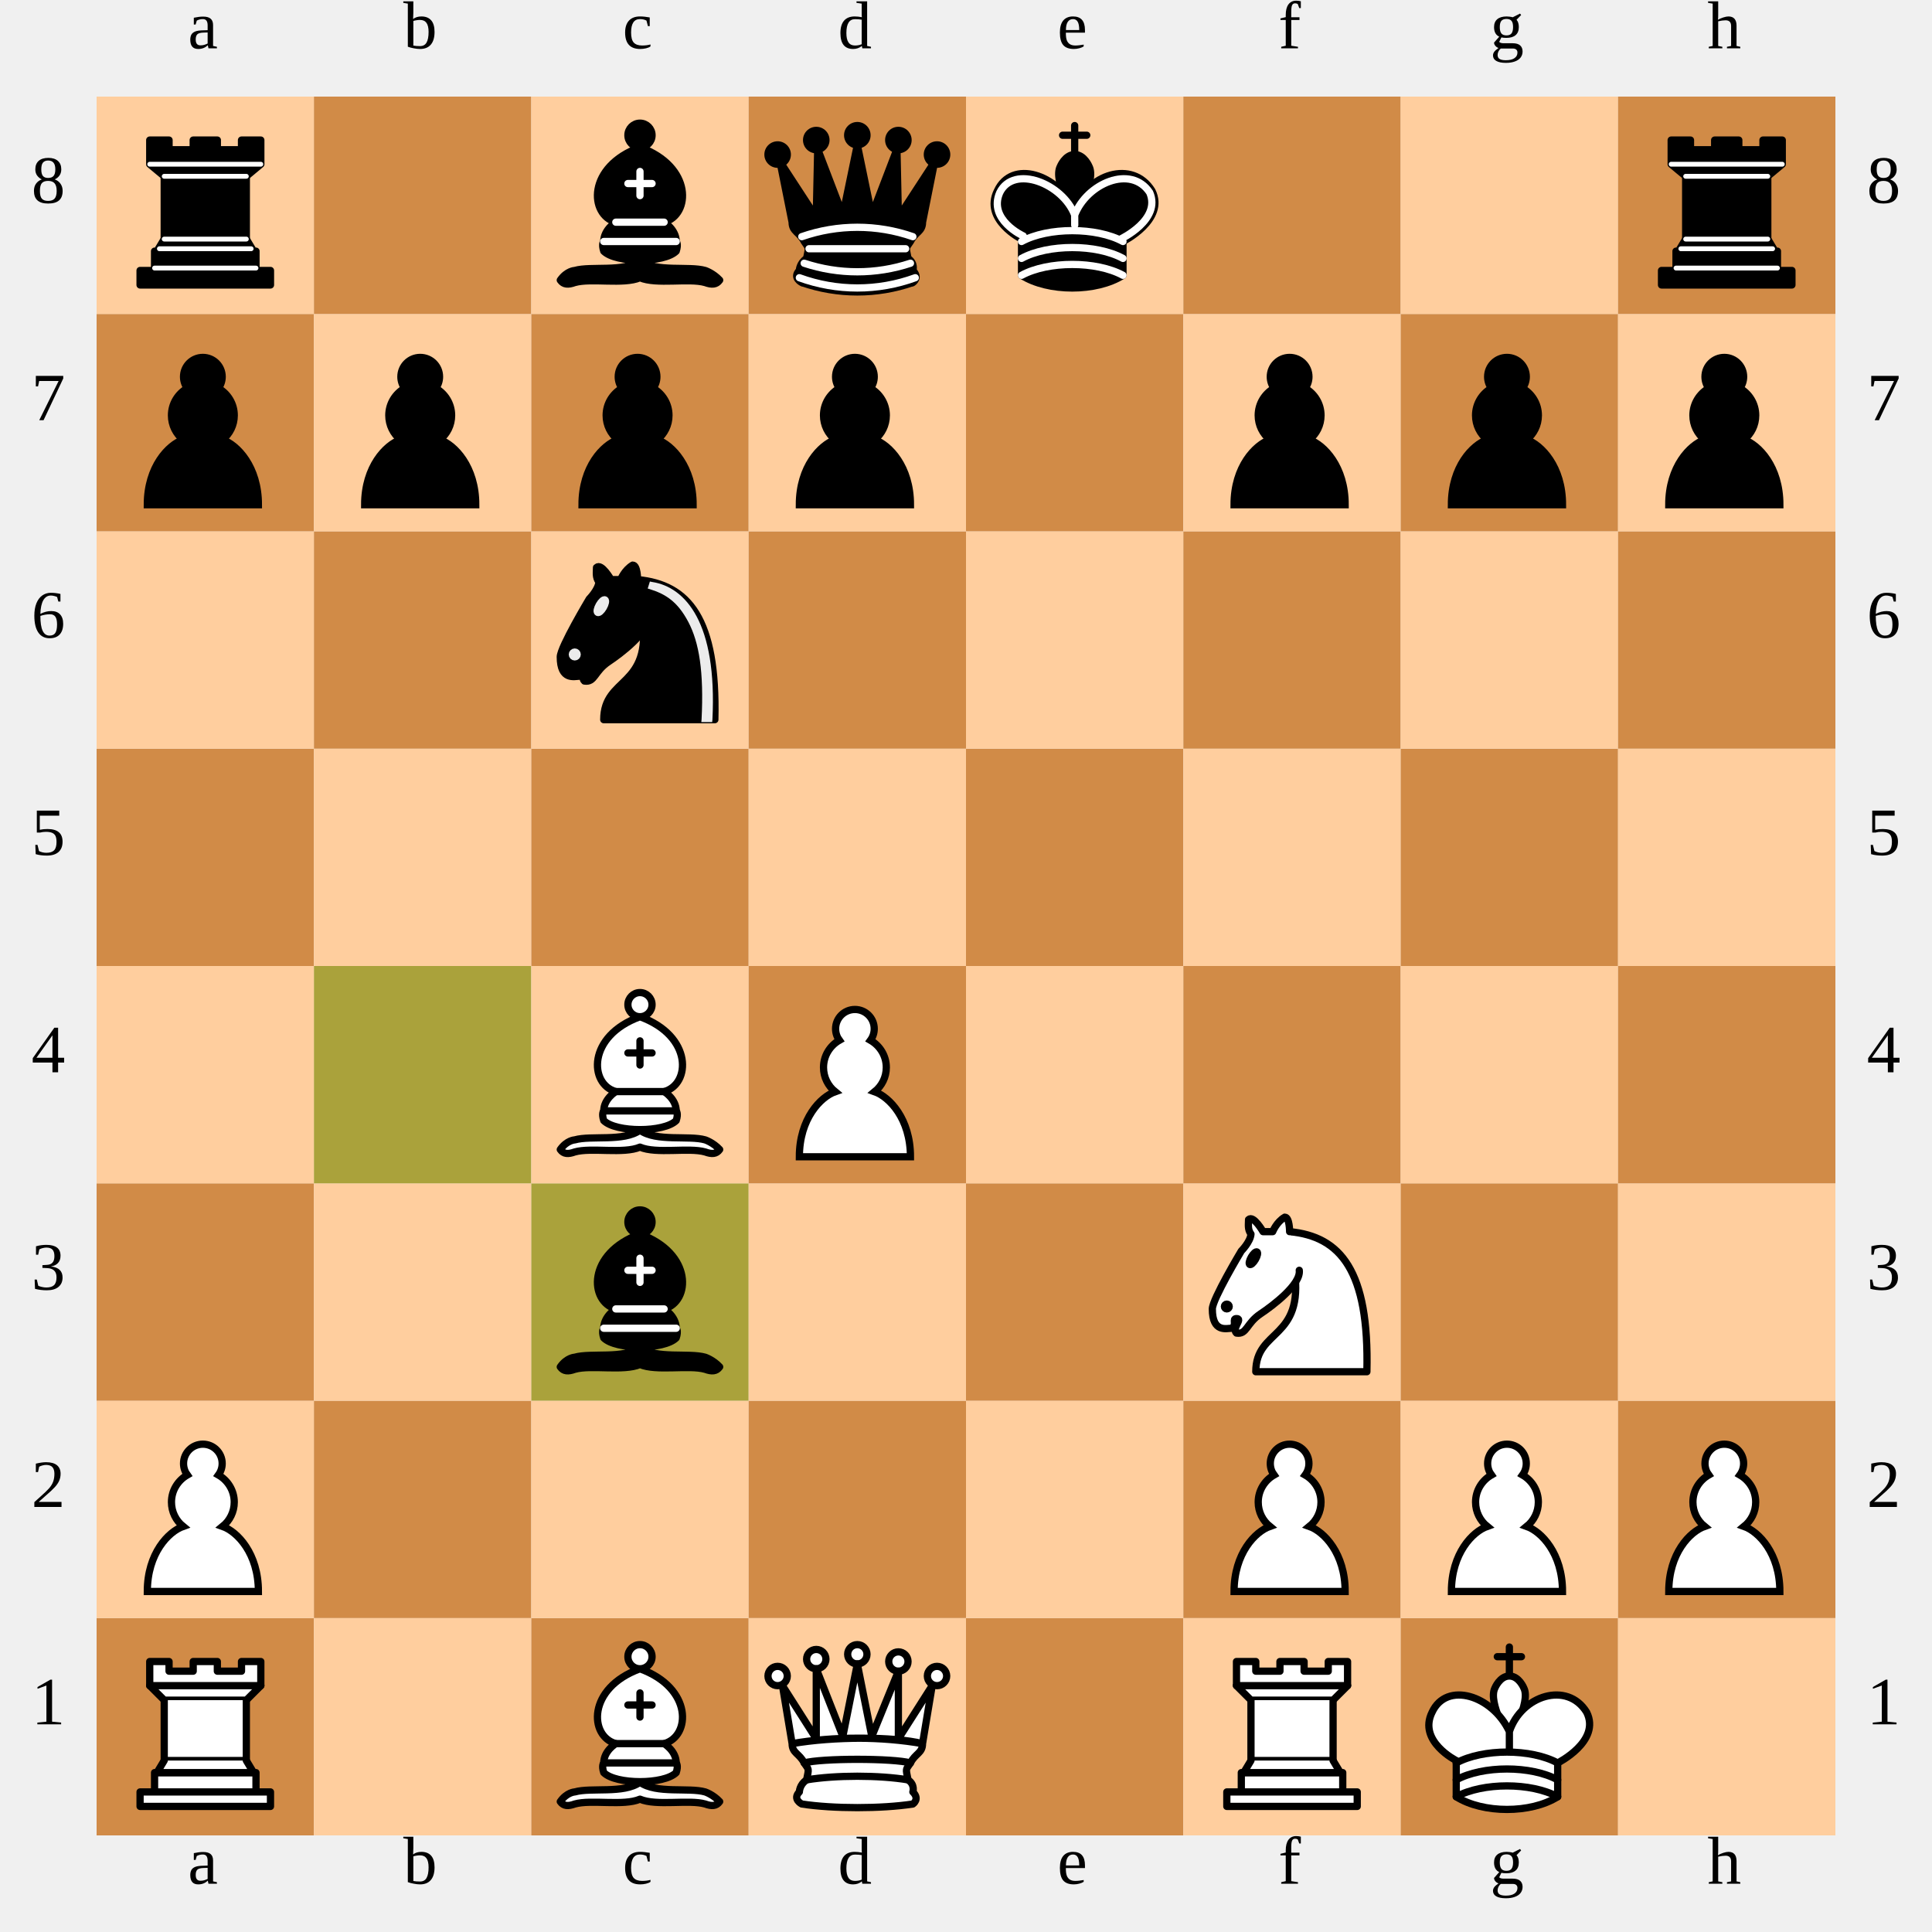
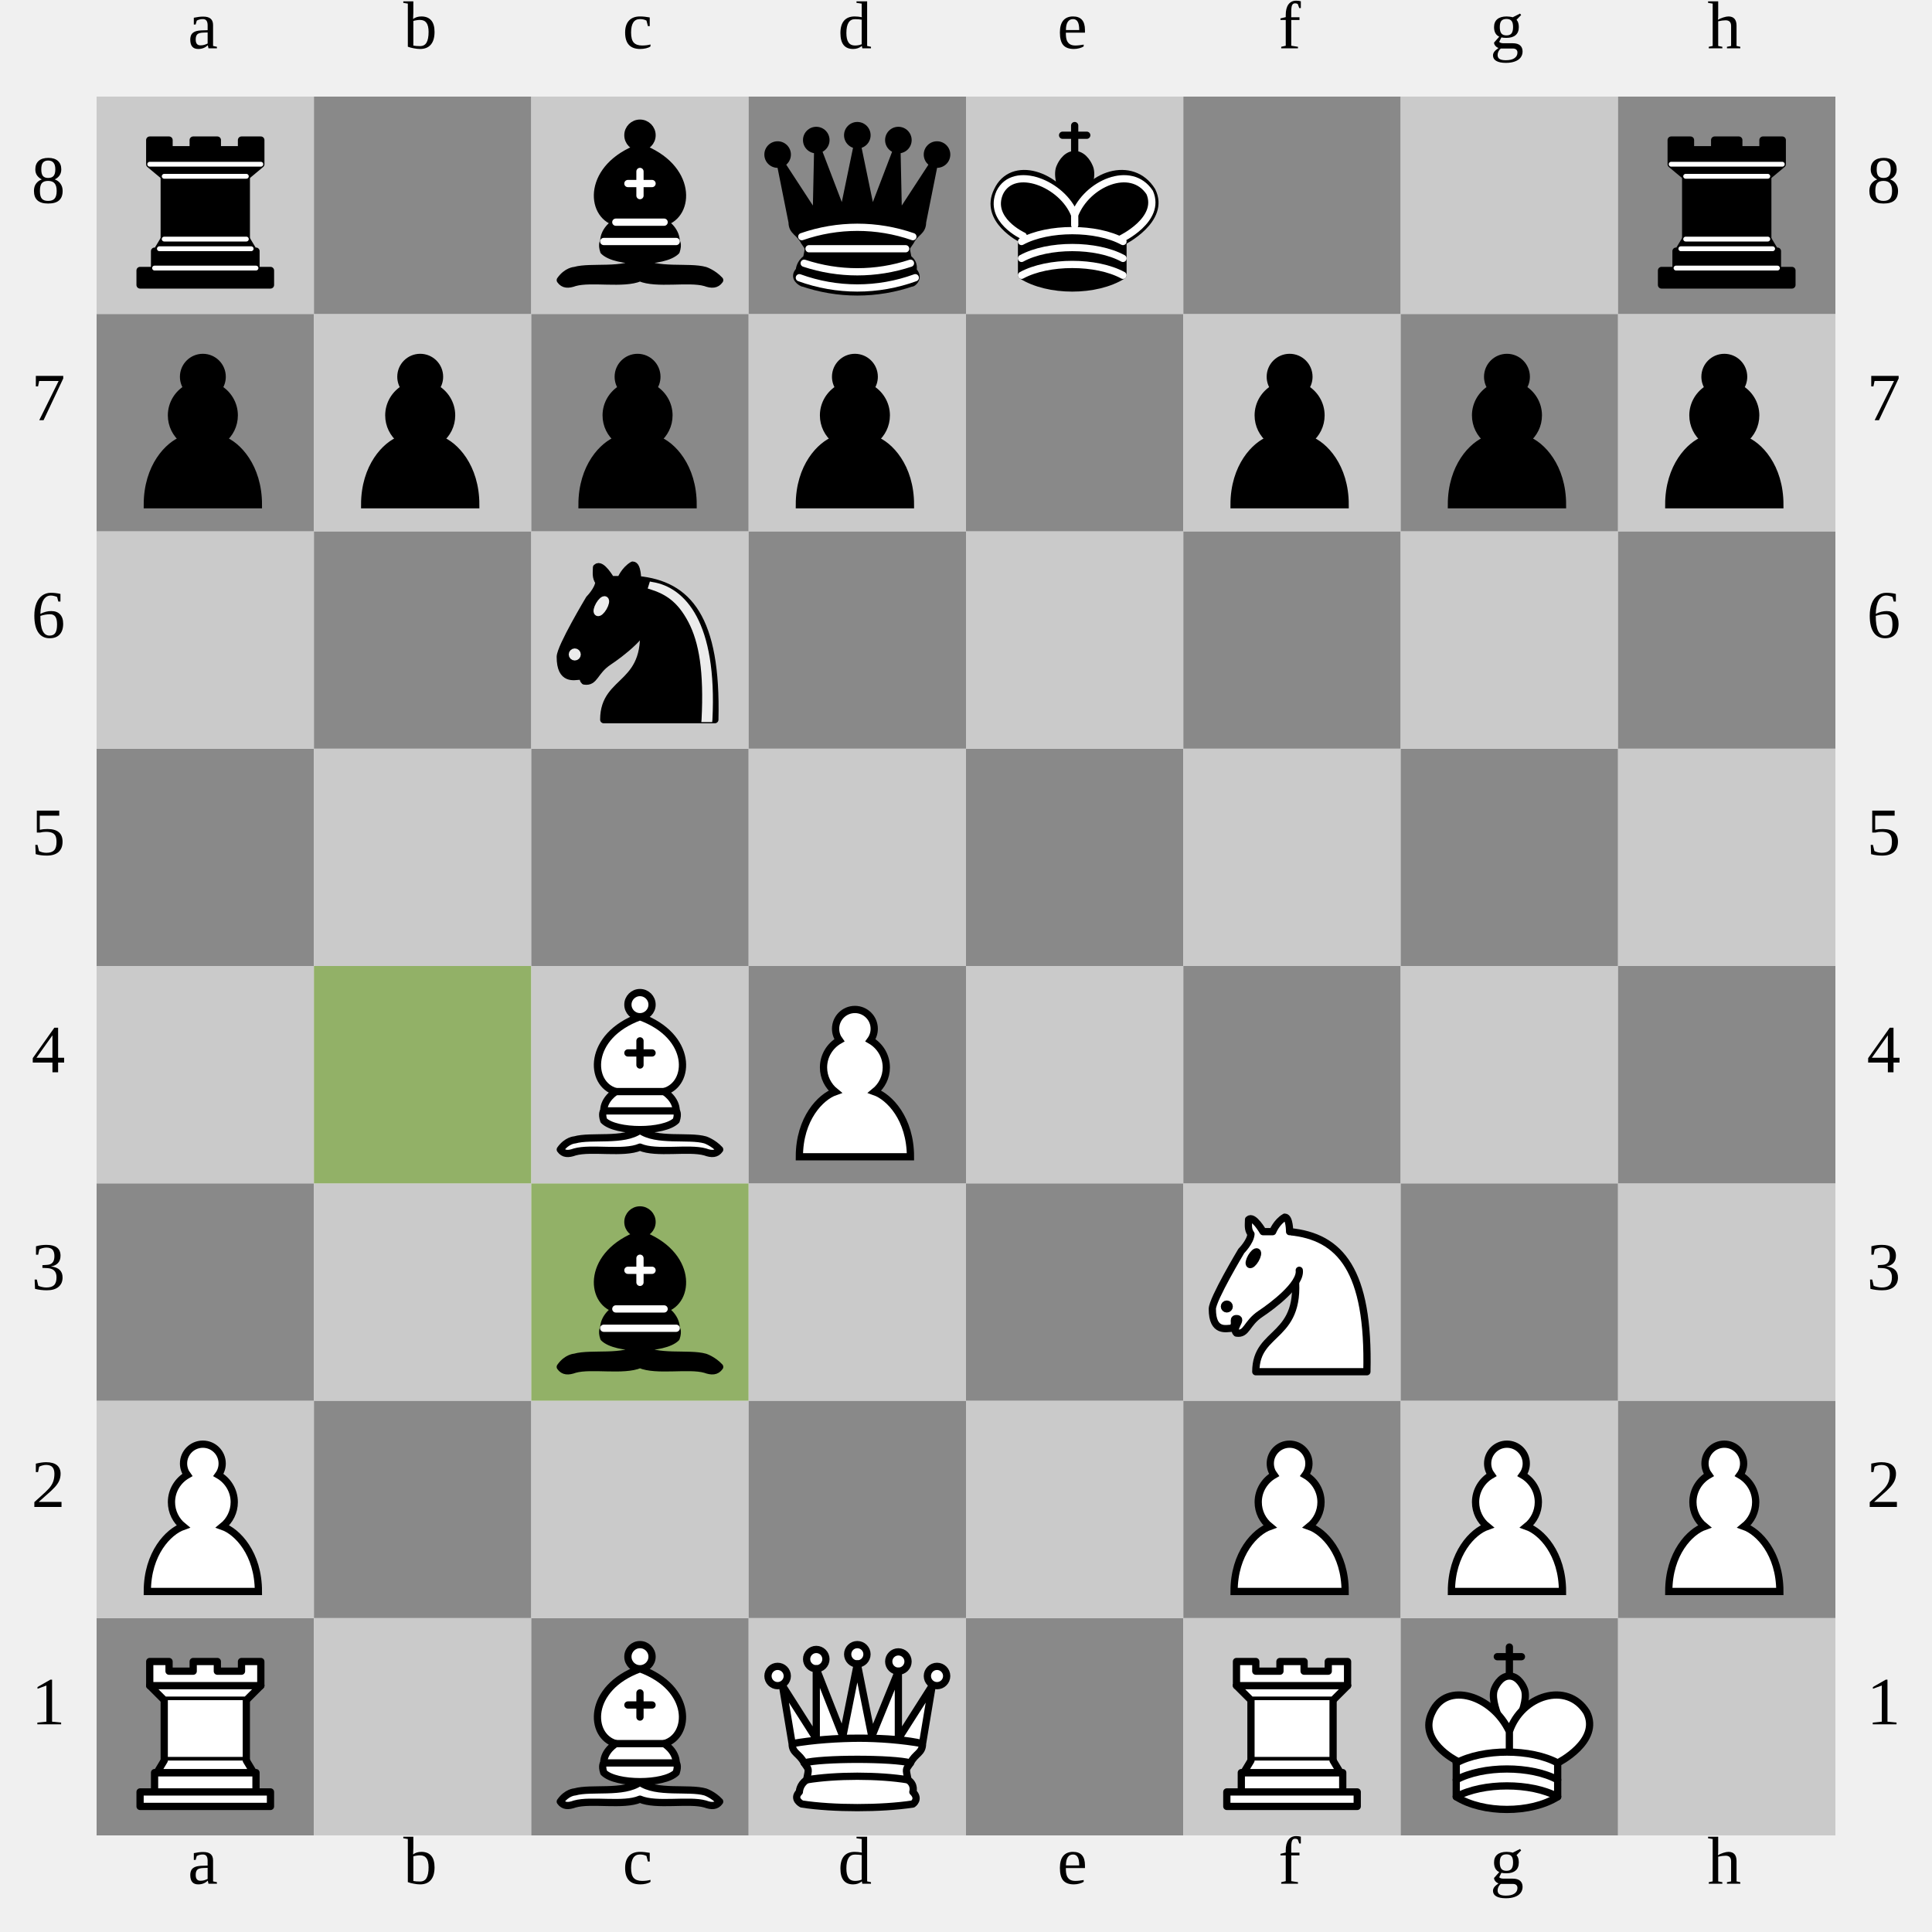
- <svg xmlns="http://www.w3.org/2000/svg" xmlns:xlink="http://www.w3.org/1999/xlink" height="800" version="1.1" viewBox="0 0 400 400" width="800">
+ <svg xmlns="http://www.w3.org/2000/svg" xmlns:xlink="http://www.w3.org/1999/xlink" height="400" version="1.1" viewBox="0 0 400 400" width="400">
+   <style>
+ .square.light {
+ fill: #cacaca;
+ }
+ .square.dark {
+ fill: #898989;
+ }
+ .square.light.lastmove {
+ fill: #c3d889;
+ }
+ .square.dark.lastmove {
+ fill: #92b167;
+ }
+ .check {
+ fill: url(#check_gradient);
+ }
+ .arrow {
+ stroke: #ff5858;
+ fill: #ff5858;
+ }
+ .mark {
+ stroke: #959fff;
+ fill: #959fff;
+ }
+ </style>
  <defs>
    <g class="white pawn" id="white-pawn">
      <path d="M22 9c-2.21 0-4 1.79-4 4 0 .89.29 1.71.78 2.38-1.95 1.12-3.28 3.21-3.28 5.62 0 2.03.94 3.84 2.41 5.03-3 1.06-7.41 5.55-7.41 13.47h23c0-7.92-4.41-12.41-7.41-13.47 1.47-1.19 2.41-3 2.41-5.03 0-2.41-1.33-4.5-3.28-5.62.49-.67.78-1.49.78-2.38 0-2.21-1.79-4-4-4z" fill="#fff" stroke="#000" stroke-linecap="round" stroke-width="1.5" />
    </g>
    <g class="white knight" fill="none" fill-rule="evenodd" id="white-knight" stroke="#000" stroke-linecap="round" stroke-linejoin="round" stroke-width="1.5">
      <path d="M 22,10 C 32.5,11 38.5,18 38,39 L 15,39 C 15,30 25,32.5 23,18" style="fill:#ffffff; stroke:#000000;" />
      <path d="M 24,18 C 24.38,20.91 18.45,25.37 16,27 C 13,29 13.18,31.34 11,31 C 9.958,30.06 12.41,27.96 11,28 C 10,28 11.19,29.23 10,30 C 9,30 5.997,31 6,26 C 6,24 12,14 12,14 C 12,14 13.89,12.1 14,10.5 C 13.27,9.506 13.5,8.5 13.5,7.5 C 14.5,6.5 16.5,10 16.5,10 L 18.5,10 C 18.5,10 19.28,8.008 21,7 C 22,7 22,10 22,10" style="fill:#ffffff; stroke:#000000;" />
      <path d="M 9.5 25.5 A 0.5 0.5 0 1 1 8.5,25.5 A 0.5 0.5 0 1 1 9.5 25.5 z" style="fill:#000000; stroke:#000000;" />
      <path d="M 15 15.5 A 0.5 1.5 0 1 1 14,15.5 A 0.5 1.5 0 1 1 15 15.5 z" style="fill:#000000; stroke:#000000;" transform="matrix(0.866,0.5,-0.5,0.866,9.693,-5.173)" />
    </g>
    <g class="white bishop" fill="none" fill-rule="evenodd" id="white-bishop" stroke="#000" stroke-linecap="round" stroke-linejoin="round" stroke-width="1.5">
      <g fill="#fff" stroke-linecap="butt">
        <path d="M9 36c3.39-.97 10.11.43 13.5-2 3.39 2.43 10.11 1.03 13.5 2 0 0 1.65.54 3 2-.68.97-1.65.99-3 .5-3.39-.97-10.11.46-13.5-1-3.39 1.46-10.11.03-13.5 1-1.354.49-2.323.47-3-.5 1.354-1.94 3-2 3-2zM15 32c2.5 2.5 12.5 2.5 15 0 .5-1.5 0-2 0-2 0-2.5-2.5-4-2.5-4 5.5-1.5 6-11.5-5-15.5-11 4-10.5 14-5 15.5 0 0-2.5 1.5-2.5 4 0 0-.5.5 0 2zM25 8a2.5 2.5 0 1 1-5 0 2.5 2.5 0 1 1 5 0z" />
      </g>
      <path d="M17.5 26h10M15 30h15m-7.5-14.5v5M20 18h5" stroke-linejoin="miter" />
    </g>
    <g class="white rook" fill="#fff" fill-rule="evenodd" id="white-rook" stroke="#000" stroke-linecap="round" stroke-linejoin="round" stroke-width="1.5">
      <path d="M9 39h27v-3H9v3zM12 36v-4h21v4H12zM11 14V9h4v2h5V9h5v2h5V9h4v5" stroke-linecap="butt" />
      <path d="M34 14l-3 3H14l-3-3" />
      <path d="M31 17v12.5H14V17" stroke-linecap="butt" stroke-linejoin="miter" />
      <path d="M31 29.5l1.5 2.5h-20l1.5-2.5" />
      <path d="M11 14h23" fill="none" stroke-linejoin="miter" />
    </g>
    <g class="white queen" fill="#fff" fill-rule="evenodd" id="white-queen" stroke="#000" stroke-linecap="round" stroke-linejoin="round" stroke-width="1.5">
      <path d="M8 12a2 2 0 1 1-4 0 2 2 0 1 1 4 0zM24.5 7.5a2 2 0 1 1-4 0 2 2 0 1 1 4 0zM41 12a2 2 0 1 1-4 0 2 2 0 1 1 4 0zM16 8.5a2 2 0 1 1-4 0 2 2 0 1 1 4 0zM33 9a2 2 0 1 1-4 0 2 2 0 1 1 4 0z" />
      <path d="M9 26c8.5-1.5 21-1.5 27 0l2-12-7 11V11l-5.5 13.5-3-15-3 15-5.5-14V25L7 14l2 12zM9 26c0 2 1.5 2 2.5 4 1 1.5 1 1 .5 3.5-1.5 1-1.5 2.5-1.5 2.5-1.5 1.5.5 2.5.5 2.5 6.5 1 16.5 1 23 0 0 0 1.5-1 0-2.5 0 0 .5-1.5-1-2.5-.5-2.5-.5-2 .5-3.5 1-2 2.5-2 2.5-4-8.5-1.5-18.5-1.5-27 0z" stroke-linecap="butt" />
      <path d="M11.5 30c3.5-1 18.5-1 22 0M12 33.5c6-1 15-1 21 0" fill="none" />
    </g>
    <g class="white king" fill="none" fill-rule="evenodd" id="white-king" stroke="#000" stroke-linecap="round" stroke-linejoin="round" stroke-width="1.5">
      <path d="M22.5 11.63V6M20 8h5" stroke-linejoin="miter" />
      <path d="M22.5 25s4.5-7.5 3-10.5c0 0-1-2.5-3-2.5s-3 2.5-3 2.5c-1.5 3 3 10.5 3 10.5" fill="#fff" stroke-linecap="butt" stroke-linejoin="miter" />
      <path d="M11.5 37c5.5 3.5 15.5 3.5 21 0v-7s9-4.5 6-10.5c-4-6.5-13.5-3.5-16 4V27v-3.5c-3.5-7.5-13-10.5-16-4-3 6 5 10 5 10V37z" fill="#fff" />
      <path d="M11.5 30c5.5-3 15.5-3 21 0m-21 3.5c5.5-3 15.5-3 21 0m-21 3.5c5.5-3 15.5-3 21 0" />
    </g>
    <g class="black pawn" id="black-pawn">
      <path d="M22 9c-2.21 0-4 1.79-4 4 0 .89.29 1.71.78 2.38-1.95 1.12-3.28 3.21-3.28 5.62 0 2.03.94 3.84 2.41 5.03-3 1.06-7.41 5.55-7.41 13.47h23c0-7.92-4.41-12.41-7.41-13.47 1.47-1.19 2.41-3 2.41-5.03 0-2.41-1.33-4.5-3.28-5.62.49-.67.78-1.49.78-2.38 0-2.21-1.79-4-4-4z" stroke="#000" stroke-linecap="round" stroke-width="1.5" />
    </g>
    <g class="black knight" fill="none" fill-rule="evenodd" id="black-knight" stroke="#000" stroke-linecap="round" stroke-linejoin="round" stroke-width="1.5">
      <path d="M 22,10 C 32.5,11 38.5,18 38,39 L 15,39 C 15,30 25,32.5 23,18" style="fill:#000000; stroke:#000000;" />
      <path d="M 24,18 C 24.38,20.91 18.45,25.37 16,27 C 13,29 13.18,31.34 11,31 C 9.958,30.06 12.41,27.96 11,28 C 10,28 11.19,29.23 10,30 C 9,30 5.997,31 6,26 C 6,24 12,14 12,14 C 12,14 13.89,12.1 14,10.5 C 13.27,9.506 13.5,8.5 13.5,7.5 C 14.5,6.5 16.5,10 16.5,10 L 18.5,10 C 18.5,10 19.28,8.008 21,7 C 22,7 22,10 22,10" style="fill:#000000; stroke:#000000;" />
      <path d="M 9.5 25.5 A 0.5 0.5 0 1 1 8.5,25.5 A 0.5 0.5 0 1 1 9.5 25.5 z" style="fill:#ececec; stroke:#ececec;" />
      <path d="M 15 15.5 A 0.5 1.5 0 1 1 14,15.5 A 0.5 1.5 0 1 1 15 15.5 z" style="fill:#ececec; stroke:#ececec;" transform="matrix(0.866,0.5,-0.5,0.866,9.693,-5.173)" />
      <path d="M 24.55,10.4 L 24.1,11.85 L 24.6,12 C 27.75,13 30.25,14.49 32.5,18.75 C 34.75,23.01 35.75,29.06 35.25,39 L 35.2,39.5 L 37.45,39.5 L 37.5,39 C 38,28.94 36.62,22.15 34.25,17.66 C 31.88,13.17 28.46,11.02 25.06,10.5 L 24.55,10.4 z " style="fill:#ececec; stroke:none;" />
    </g>
    <g class="black bishop" fill="none" fill-rule="evenodd" id="black-bishop" stroke="#000" stroke-linecap="round" stroke-linejoin="round" stroke-width="1.5">
      <path d="M9 36c3.39-.97 10.11.43 13.5-2 3.39 2.43 10.11 1.03 13.5 2 0 0 1.65.54 3 2-.68.97-1.65.99-3 .5-3.39-.97-10.11.46-13.5-1-3.39 1.46-10.11.03-13.5 1-1.354.49-2.323.47-3-.5 1.354-1.94 3-2 3-2zm6-4c2.5 2.5 12.5 2.5 15 0 .5-1.5 0-2 0-2 0-2.5-2.5-4-2.5-4 5.5-1.5 6-11.5-5-15.5-11 4-10.5 14-5 15.5 0 0-2.5 1.5-2.5 4 0 0-.5.5 0 2zM25 8a2.5 2.5 0 1 1-5 0 2.5 2.5 0 1 1 5 0z" fill="#000" stroke-linecap="butt" />
      <path d="M17.5 26h10M15 30h15m-7.5-14.5v5M20 18h5" stroke="#fff" stroke-linejoin="miter" />
    </g>
    <g class="black rook" fill="#000" fill-rule="evenodd" id="black-rook" stroke="#000" stroke-linecap="round" stroke-linejoin="round" stroke-width="1.5">
      <path d="M9 39h27v-3H9v3zM12.5 32l1.5-2.5h17l1.5 2.5h-20zM12 36v-4h21v4H12z" stroke-linecap="butt" />
      <path d="M14 29.5v-13h17v13H14z" stroke-linecap="butt" stroke-linejoin="miter" />
      <path d="M14 16.5L11 14h23l-3 2.5H14zM11 14V9h4v2h5V9h5v2h5V9h4v5H11z" stroke-linecap="butt" />
      <path d="M12 35.5h21M13 31.5h19M14 29.5h17M14 16.5h17M11 14h23" fill="none" stroke="#fff" stroke-linejoin="miter" stroke-width="1" />
    </g>
    <g class="black queen" fill="#000" fill-rule="evenodd" id="black-queen" stroke="#000" stroke-linecap="round" stroke-linejoin="round" stroke-width="1.5">
      <g fill="#000" stroke="none">
        <circle cx="6" cy="12" r="2.75" />
        <circle cx="14" cy="9" r="2.75" />
        <circle cx="22.5" cy="8" r="2.75" />
        <circle cx="31" cy="9" r="2.75" />
        <circle cx="39" cy="12" r="2.75" />
      </g>
      <path d="M9 26c8.5-1.5 21-1.5 27 0l2.5-12.5L31 25l-.3-14.1-5.2 13.6-3-14.5-3 14.5-5.2-13.6L14 25 6.5 13.5 9 26zM9 26c0 2 1.5 2 2.5 4 1 1.5 1 1 .5 3.5-1.5 1-1.5 2.5-1.5 2.5-1.5 1.5.5 2.5.5 2.5 6.5 1 16.5 1 23 0 0 0 1.5-1 0-2.5 0 0 .5-1.5-1-2.5-.5-2.5-.5-2 .5-3.5 1-2 2.5-2 2.5-4-8.5-1.5-18.5-1.5-27 0z" stroke-linecap="butt" />
      <path d="M11 38.5a35 35 1 0 0 23 0" fill="none" stroke-linecap="butt" />
      <path d="M11 29a35 35 1 0 1 23 0M12.5 31.5h20M11.5 34.5a35 35 1 0 0 22 0M10.5 37.5a35 35 1 0 0 24 0" fill="none" stroke="#fff" />
    </g>
    <g class="black king" fill="none" fill-rule="evenodd" id="black-king" stroke="#000" stroke-linecap="round" stroke-linejoin="round" stroke-width="1.5">
      <path d="M22.5 11.63V6" stroke-linejoin="miter" />
      <path d="M22.5 25s4.5-7.5 3-10.5c0 0-1-2.5-3-2.5s-3 2.5-3 2.5c-1.5 3 3 10.5 3 10.5" fill="#000" stroke-linecap="butt" stroke-linejoin="miter" />
      <path d="M11.5 37c5.5 3.5 15.5 3.5 21 0v-7s9-4.5 6-10.5c-4-6.5-13.5-3.5-16 4V27v-3.5c-3.5-7.5-13-10.5-16-4-3 6 5 10 5 10V37z" fill="#000" />
      <path d="M20 8h5" stroke-linejoin="miter" />
      <path d="M32 29.5s8.5-4 6.03-9.65C34.15 14 25 18 22.5 24.5l.01 2.1-.01-2.1C20 18 9.906 14 6.997 19.85c-2.497 5.65 4.853 9 4.853 9M11.5 30c5.5-3 15.5-3 21 0m-21 3.5c5.5-3 15.5-3 21 0m-21 3.5c5.5-3 15.5-3 21 0" stroke="#fff" />
    </g>
  </defs>
  <rect class="square dark a1" fill="#d18b47" height="45" stroke="none" width="45" x="20" y="335" />
  <use transform="translate(20, 335)" xlink:href="#white-rook" />
  <rect class="square light b1" fill="#ffce9e" height="45" stroke="none" width="45" x="65" y="335" />
  <rect class="square dark c1" fill="#d18b47" height="45" stroke="none" width="45" x="110" y="335" />
  <use transform="translate(110, 335)" xlink:href="#white-bishop" />
  <rect class="square light d1" fill="#ffce9e" height="45" stroke="none" width="45" x="155" y="335" />
  <use transform="translate(155, 335)" xlink:href="#white-queen" />
  <rect class="square dark e1" fill="#d18b47" height="45" stroke="none" width="45" x="200" y="335" />
  <rect class="square light f1" fill="#ffce9e" height="45" stroke="none" width="45" x="245" y="335" />
  <use transform="translate(245, 335)" xlink:href="#white-rook" />
  <rect class="square dark g1" fill="#d18b47" height="45" stroke="none" width="45" x="290" y="335" />
  <use transform="translate(290, 335)" xlink:href="#white-king" />
  <rect class="square light h1" fill="#ffce9e" height="45" stroke="none" width="45" x="335" y="335" />
  <rect class="square light a2" fill="#ffce9e" height="45" stroke="none" width="45" x="20" y="290" />
  <use transform="translate(20, 290)" xlink:href="#white-pawn" />
  <rect class="square dark b2" fill="#d18b47" height="45" stroke="none" width="45" x="65" y="290" />
  <rect class="square light c2" fill="#ffce9e" height="45" stroke="none" width="45" x="110" y="290" />
  <rect class="square dark d2" fill="#d18b47" height="45" stroke="none" width="45" x="155" y="290" />
  <rect class="square light e2" fill="#ffce9e" height="45" stroke="none" width="45" x="200" y="290" />
  <rect class="square dark f2" fill="#d18b47" height="45" stroke="none" width="45" x="245" y="290" />
  <use transform="translate(245, 290)" xlink:href="#white-pawn" />
  <rect class="square light g2" fill="#ffce9e" height="45" stroke="none" width="45" x="290" y="290" />
  <use transform="translate(290, 290)" xlink:href="#white-pawn" />
  <rect class="square dark h2" fill="#d18b47" height="45" stroke="none" width="45" x="335" y="290" />
  <use transform="translate(335, 290)" xlink:href="#white-pawn" />
  <rect class="square dark a3" fill="#d18b47" height="45" stroke="none" width="45" x="20" y="245" />
  <rect class="square light b3" fill="#ffce9e" height="45" stroke="none" width="45" x="65" y="245" />
  <rect class="square dark lastmove c3" fill="#aaa23b" height="45" stroke="none" width="45" x="110" y="245" />
  <use transform="translate(110, 245)" xlink:href="#black-bishop" />
  <rect class="square light d3" fill="#ffce9e" height="45" stroke="none" width="45" x="155" y="245" />
  <rect class="square dark e3" fill="#d18b47" height="45" stroke="none" width="45" x="200" y="245" />
  <rect class="square light f3" fill="#ffce9e" height="45" stroke="none" width="45" x="245" y="245" />
  <use transform="translate(245, 245)" xlink:href="#white-knight" />
  <rect class="square dark g3" fill="#d18b47" height="45" stroke="none" width="45" x="290" y="245" />
  <rect class="square light h3" fill="#ffce9e" height="45" stroke="none" width="45" x="335" y="245" />
  <rect class="square light a4" fill="#ffce9e" height="45" stroke="none" width="45" x="20" y="200" />
  <rect class="square dark lastmove b4" fill="#aaa23b" height="45" stroke="none" width="45" x="65" y="200" />
  <rect class="square light c4" fill="#ffce9e" height="45" stroke="none" width="45" x="110" y="200" />
  <use transform="translate(110, 200)" xlink:href="#white-bishop" />
  <rect class="square dark d4" fill="#d18b47" height="45" stroke="none" width="45" x="155" y="200" />
  <use transform="translate(155, 200)" xlink:href="#white-pawn" />
  <rect class="square light e4" fill="#ffce9e" height="45" stroke="none" width="45" x="200" y="200" />
  <rect class="square dark f4" fill="#d18b47" height="45" stroke="none" width="45" x="245" y="200" />
  <rect class="square light g4" fill="#ffce9e" height="45" stroke="none" width="45" x="290" y="200" />
  <rect class="square dark h4" fill="#d18b47" height="45" stroke="none" width="45" x="335" y="200" />
  <rect class="square dark a5" fill="#d18b47" height="45" stroke="none" width="45" x="20" y="155" />
  <rect class="square light b5" fill="#ffce9e" height="45" stroke="none" width="45" x="65" y="155" />
  <rect class="square dark c5" fill="#d18b47" height="45" stroke="none" width="45" x="110" y="155" />
  <rect class="square light d5" fill="#ffce9e" height="45" stroke="none" width="45" x="155" y="155" />
  <rect class="square dark e5" fill="#d18b47" height="45" stroke="none" width="45" x="200" y="155" />
  <rect class="square light f5" fill="#ffce9e" height="45" stroke="none" width="45" x="245" y="155" />
  <rect class="square dark g5" fill="#d18b47" height="45" stroke="none" width="45" x="290" y="155" />
  <rect class="square light h5" fill="#ffce9e" height="45" stroke="none" width="45" x="335" y="155" />
  <rect class="square light a6" fill="#ffce9e" height="45" stroke="none" width="45" x="20" y="110" />
  <rect class="square dark b6" fill="#d18b47" height="45" stroke="none" width="45" x="65" y="110" />
  <rect class="square light c6" fill="#ffce9e" height="45" stroke="none" width="45" x="110" y="110" />
  <use transform="translate(110, 110)" xlink:href="#black-knight" />
  <rect class="square dark d6" fill="#d18b47" height="45" stroke="none" width="45" x="155" y="110" />
  <rect class="square light e6" fill="#ffce9e" height="45" stroke="none" width="45" x="200" y="110" />
  <rect class="square dark f6" fill="#d18b47" height="45" stroke="none" width="45" x="245" y="110" />
  <rect class="square light g6" fill="#ffce9e" height="45" stroke="none" width="45" x="290" y="110" />
  <rect class="square dark h6" fill="#d18b47" height="45" stroke="none" width="45" x="335" y="110" />
  <rect class="square dark a7" fill="#d18b47" height="45" stroke="none" width="45" x="20" y="65" />
  <use transform="translate(20, 65)" xlink:href="#black-pawn" />
  <rect class="square light b7" fill="#ffce9e" height="45" stroke="none" width="45" x="65" y="65" />
  <use transform="translate(65, 65)" xlink:href="#black-pawn" />
  <rect class="square dark c7" fill="#d18b47" height="45" stroke="none" width="45" x="110" y="65" />
  <use transform="translate(110, 65)" xlink:href="#black-pawn" />
  <rect class="square light d7" fill="#ffce9e" height="45" stroke="none" width="45" x="155" y="65" />
  <use transform="translate(155, 65)" xlink:href="#black-pawn" />
  <rect class="square dark e7" fill="#d18b47" height="45" stroke="none" width="45" x="200" y="65" />
  <rect class="square light f7" fill="#ffce9e" height="45" stroke="none" width="45" x="245" y="65" />
  <use transform="translate(245, 65)" xlink:href="#black-pawn" />
  <rect class="square dark g7" fill="#d18b47" height="45" stroke="none" width="45" x="290" y="65" />
  <use transform="translate(290, 65)" xlink:href="#black-pawn" />
  <rect class="square light h7" fill="#ffce9e" height="45" stroke="none" width="45" x="335" y="65" />
  <use transform="translate(335, 65)" xlink:href="#black-pawn" />
  <rect class="square light a8" fill="#ffce9e" height="45" stroke="none" width="45" x="20" y="20" />
  <use transform="translate(20, 20)" xlink:href="#black-rook" />
  <rect class="square dark b8" fill="#d18b47" height="45" stroke="none" width="45" x="65" y="20" />
  <rect class="square light c8" fill="#ffce9e" height="45" stroke="none" width="45" x="110" y="20" />
  <use transform="translate(110, 20)" xlink:href="#black-bishop" />
  <rect class="square dark d8" fill="#d18b47" height="45" stroke="none" width="45" x="155" y="20" />
  <use transform="translate(155, 20)" xlink:href="#black-queen" />
  <rect class="square light e8" fill="#ffce9e" height="45" stroke="none" width="45" x="200" y="20" />
  <use transform="translate(200, 20)" xlink:href="#black-king" />
  <rect class="square dark f8" fill="#d18b47" height="45" stroke="none" width="45" x="245" y="20" />
  <rect class="square light g8" fill="#ffce9e" height="45" stroke="none" width="45" x="290" y="20" />
  <rect class="square dark h8" fill="#d18b47" height="45" stroke="none" width="45" x="335" y="20" />
  <use transform="translate(335, 20)" xlink:href="#black-rook" />
  <text alignment-baseline="middle" font-size="14" text-anchor="middle" x="42" y="10">a</text>
  <text alignment-baseline="middle" font-size="14" text-anchor="middle" x="42" y="390">a</text>
  <text alignment-baseline="middle" font-size="14" text-anchor="middle" x="87" y="10">b</text>
  <text alignment-baseline="middle" font-size="14" text-anchor="middle" x="87" y="390">b</text>
  <text alignment-baseline="middle" font-size="14" text-anchor="middle" x="132" y="10">c</text>
  <text alignment-baseline="middle" font-size="14" text-anchor="middle" x="132" y="390">c</text>
  <text alignment-baseline="middle" font-size="14" text-anchor="middle" x="177" y="10">d</text>
  <text alignment-baseline="middle" font-size="14" text-anchor="middle" x="177" y="390">d</text>
  <text alignment-baseline="middle" font-size="14" text-anchor="middle" x="222" y="10">e</text>
  <text alignment-baseline="middle" font-size="14" text-anchor="middle" x="222" y="390">e</text>
  <text alignment-baseline="middle" font-size="14" text-anchor="middle" x="267" y="10">f</text>
  <text alignment-baseline="middle" font-size="14" text-anchor="middle" x="267" y="390">f</text>
  <text alignment-baseline="middle" font-size="14" text-anchor="middle" x="312" y="10">g</text>
  <text alignment-baseline="middle" font-size="14" text-anchor="middle" x="312" y="390">g</text>
  <text alignment-baseline="middle" font-size="14" text-anchor="middle" x="357" y="10">h</text>
  <text alignment-baseline="middle" font-size="14" text-anchor="middle" x="357" y="390">h</text>
  <text alignment-baseline="middle" font-size="14" text-anchor="middle" x="10" y="357">1</text>
  <text alignment-baseline="middle" font-size="14" text-anchor="middle" x="390" y="357">1</text>
  <text alignment-baseline="middle" font-size="14" text-anchor="middle" x="10" y="312">2</text>
  <text alignment-baseline="middle" font-size="14" text-anchor="middle" x="390" y="312">2</text>
  <text alignment-baseline="middle" font-size="14" text-anchor="middle" x="10" y="267">3</text>
  <text alignment-baseline="middle" font-size="14" text-anchor="middle" x="390" y="267">3</text>
  <text alignment-baseline="middle" font-size="14" text-anchor="middle" x="10" y="222">4</text>
  <text alignment-baseline="middle" font-size="14" text-anchor="middle" x="390" y="222">4</text>
  <text alignment-baseline="middle" font-size="14" text-anchor="middle" x="10" y="177">5</text>
  <text alignment-baseline="middle" font-size="14" text-anchor="middle" x="390" y="177">5</text>
  <text alignment-baseline="middle" font-size="14" text-anchor="middle" x="10" y="132">6</text>
  <text alignment-baseline="middle" font-size="14" text-anchor="middle" x="390" y="132">6</text>
  <text alignment-baseline="middle" font-size="14" text-anchor="middle" x="10" y="87">7</text>
  <text alignment-baseline="middle" font-size="14" text-anchor="middle" x="390" y="87">7</text>
  <text alignment-baseline="middle" font-size="14" text-anchor="middle" x="10" y="42">8</text>
  <text alignment-baseline="middle" font-size="14" text-anchor="middle" x="390" y="42">8</text>
</svg>
